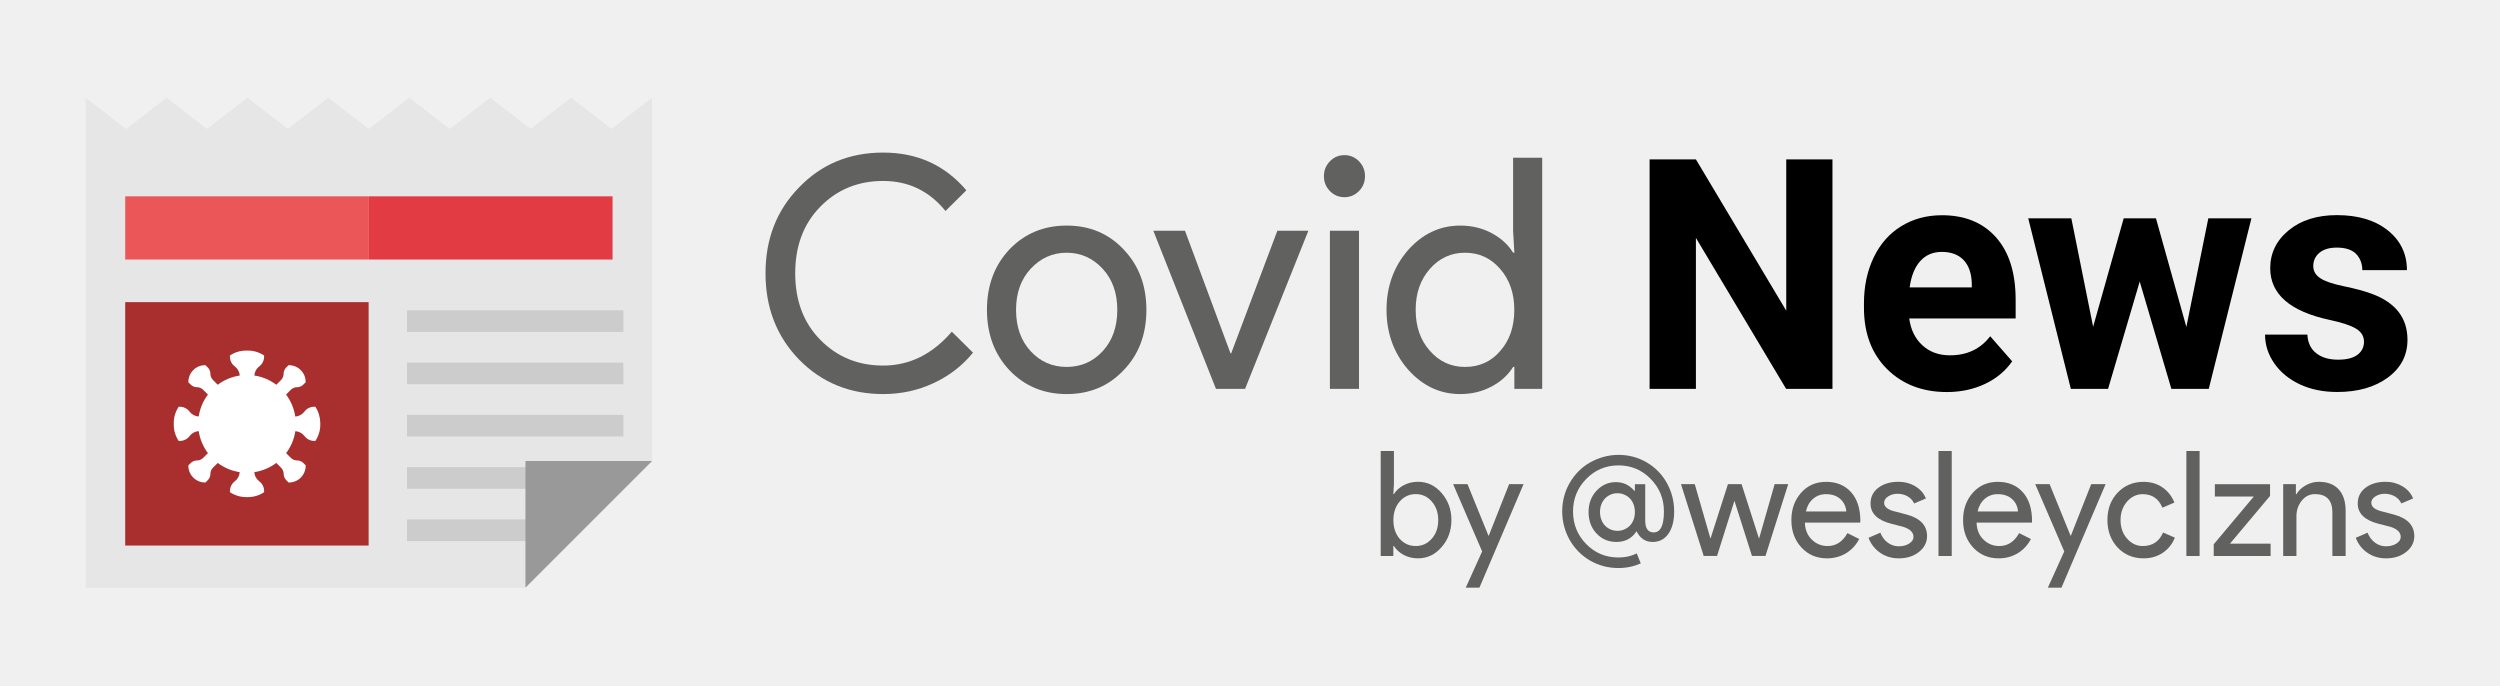
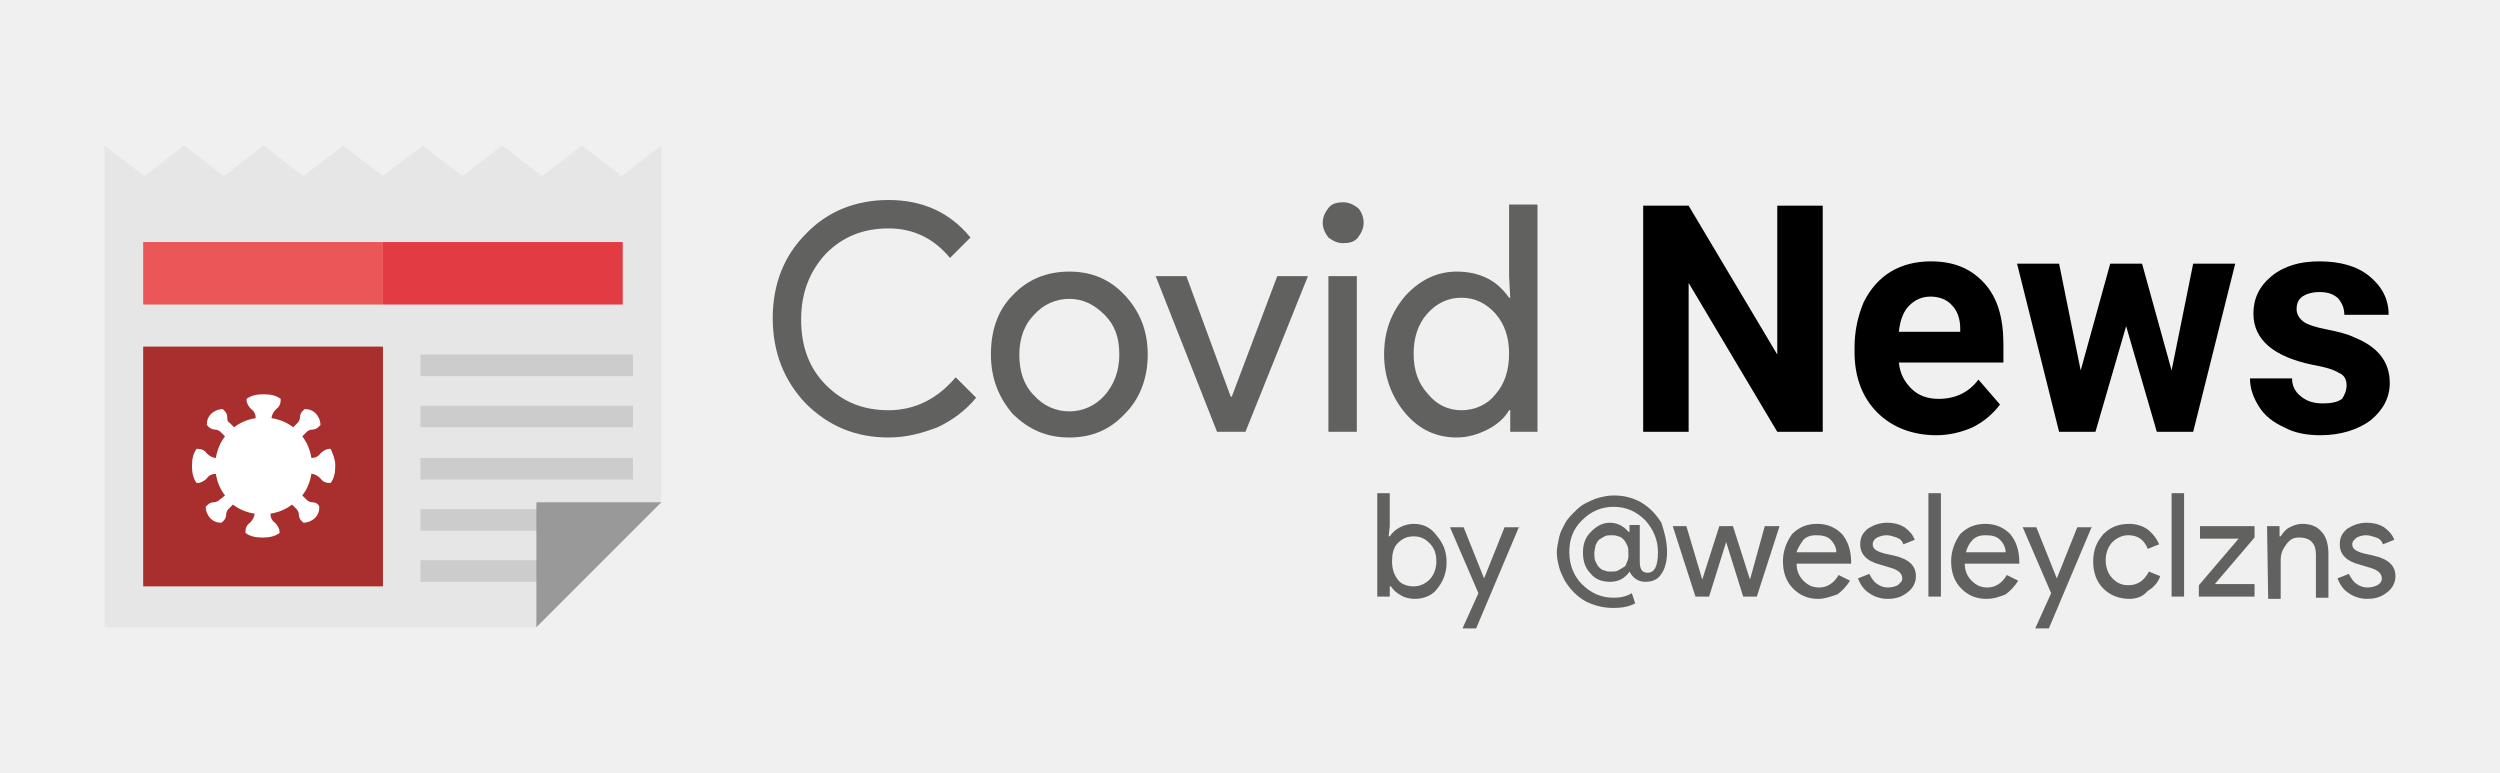
- <svg xmlns="http://www.w3.org/2000/svg" version="1.1" id="Camada_1" x="0px" y="0px" viewBox="0 0 458.81 125.79" style="enable-background:new 0 0 458.81 125.79;" xml:space="preserve">
+ <svg xmlns="http://www.w3.org/2000/svg" version="1.1" id="Camada_1" x="0px" y="0px" viewBox="0 0 220 68" style="enable-background:new 0 0 220 68;" xml:space="preserve">
  <style type="text/css">
	.st0{fill:#616160;}
	.st1{fill:#E7E6E6;}
	.st2{fill:#A92E2E;}
	.st3{fill:#EB5758;}
	.st4{fill:#E33B44;}
	.st5{fill:#CDCCCC;}
	.st6{fill:#9A9999;}
	.st7{fill:#FFFFFF;}
</style>
  <g>
    <g>
      <g>
        <g>
-           <path class="st0" d="M162.08,72.32c-6.15,0-11.3-2.11-15.44-6.34c-4.1-4.23-6.15-9.5-6.15-15.82c0-6.32,2.05-11.57,6.15-15.76      c4.1-4.27,9.25-6.4,15.44-6.4c6.27,0,11.36,2.31,15.27,6.93l-3.83,3.79c-2.98-3.67-6.79-5.51-11.44-5.51      c-4.61,0-8.46,1.58-11.55,4.74c-3.06,3.12-4.59,7.19-4.59,12.2c0,5.02,1.53,9.08,4.59,12.2c3.1,3.16,6.95,4.74,11.55,4.74      c4.84,0,9.04-2.07,12.6-6.22l3.89,3.85c-1.97,2.41-4.39,4.28-7.26,5.6C168.45,71.66,165.37,72.32,162.08,72.32z" />
-           <path class="st0" d="M181.13,56.86c0-4.46,1.37-8.16,4.12-11.08c2.79-2.92,6.29-4.38,10.51-4.38c4.22,0,7.7,1.46,10.45,4.38      c2.79,2.92,4.18,6.62,4.18,11.08c0,4.5-1.39,8.2-4.18,11.08c-2.75,2.92-6.23,4.38-10.45,4.38c-4.22,0-7.72-1.46-10.51-4.38      C182.5,65.01,181.13,61.32,181.13,56.86z M186.47,56.86c0,3.12,0.89,5.65,2.67,7.58c1.78,1.94,3.99,2.9,6.62,2.9      c2.63,0,4.84-0.97,6.62-2.9c1.78-1.94,2.67-4.46,2.67-7.58c0-3.08-0.89-5.59-2.67-7.52c-1.82-1.97-4.03-2.96-6.62-2.96      c-2.59,0-4.8,0.99-6.62,2.96C187.36,51.27,186.47,53.78,186.47,56.86z" />
-           <path class="st0" d="M228.5,71.37h-5.34l-11.5-29.03h5.81l8.36,22.51h0.12l8.48-22.51h5.69L228.5,71.37z" />
-           <path class="st0" d="M250.51,32.33c0,1.07-0.37,1.98-1.1,2.73c-0.74,0.75-1.63,1.13-2.67,1.13s-1.94-0.38-2.67-1.13      c-0.74-0.75-1.1-1.66-1.1-2.73c0-1.07,0.37-1.97,1.1-2.73c0.73-0.75,1.63-1.13,2.67-1.13s1.94,0.38,2.67,1.13      C250.14,30.35,250.51,31.26,250.51,32.33z M249.41,42.34v29.03h-5.34V42.34H249.41z" />
-           <path class="st0" d="M267.99,72.32c-3.72,0-6.91-1.5-9.58-4.5c-2.63-3.04-3.95-6.69-3.95-10.96s1.32-7.92,3.95-10.96      c2.67-3,5.86-4.5,9.58-4.5c2.09,0,4,0.45,5.72,1.36c1.72,0.91,3.05,2.11,3.98,3.61h0.23l-0.23-4.03V28.95h5.34v42.42h-5.11      v-4.03h-0.23c-0.93,1.5-2.26,2.71-3.98,3.61C271.98,71.87,270.08,72.32,267.99,72.32z M268.86,67.34c2.63,0,4.78-0.97,6.44-2.9      c1.74-1.94,2.61-4.46,2.61-7.58c0-3.04-0.87-5.55-2.61-7.52c-1.7-1.97-3.85-2.96-6.44-2.96c-2.55,0-4.7,0.99-6.44,2.96      c-1.74,1.98-2.61,4.48-2.61,7.52c0,3.08,0.87,5.59,2.61,7.52C264.15,66.36,266.3,67.34,268.86,67.34z" />
+           <path class="st0" d="M78.2,38.5c-2.9,0-5.3-1-7.3-3C69,33.5,68,31,68,28s1-5.5,2.9-7.4c1.9-2,4.4-3,7.3-3c3,0,5.4,1.1,7.2,3.3      l-1.8,1.8c-1.4-1.7-3.2-2.6-5.4-2.6c-2.2,0-4,0.7-5.5,2.2c-1.4,1.5-2.2,3.4-2.2,5.8c0,2.4,0.7,4.3,2.2,5.8      c1.5,1.5,3.3,2.2,5.5,2.2c2.3,0,4.3-1,5.9-2.9l1.8,1.8c-0.9,1.1-2.1,2-3.4,2.6C81.2,38.1,79.8,38.5,78.2,38.5z" />
+           <path class="st0" d="M87.2,31.2c0-2.1,0.6-3.9,1.9-5.2c1.3-1.4,3-2.1,5-2.1c2,0,3.6,0.7,4.9,2.1c1.3,1.4,2,3.1,2,5.2      c0,2.1-0.7,3.9-2,5.2c-1.3,1.4-2.9,2.1-4.9,2.1c-2,0-3.6-0.7-5-2.1C87.9,35,87.2,33.3,87.2,31.2z M89.7,31.2      c0,1.5,0.4,2.7,1.3,3.6c0.8,0.9,1.9,1.4,3.1,1.4c1.2,0,2.3-0.5,3.1-1.4c0.8-0.9,1.3-2.1,1.3-3.6c0-1.5-0.4-2.6-1.3-3.5      c-0.9-0.9-1.9-1.4-3.1-1.4s-2.3,0.5-3.1,1.4C90.2,28.5,89.7,29.7,89.7,31.2z" />
+           <path class="st0" d="M109.6,38h-2.5l-5.4-13.7h2.7l3.9,10.6h0.1l4-10.6h2.7L109.6,38z" />
+           <path class="st0" d="M120,19.6c0,0.5-0.2,0.9-0.5,1.3c-0.3,0.4-0.8,0.5-1.3,0.5s-0.9-0.2-1.3-0.5c-0.3-0.4-0.5-0.8-0.5-1.3      s0.2-0.9,0.5-1.3c0.3-0.4,0.8-0.5,1.3-0.5s0.9,0.2,1.3,0.5C119.8,18.6,120,19.1,120,19.6z M119.4,24.3V38h-2.5V24.3H119.4z" />
+           <path class="st0" d="M128.2,38.5c-1.8,0-3.3-0.7-4.5-2.1c-1.2-1.4-1.9-3.2-1.9-5.2s0.6-3.7,1.9-5.2c1.3-1.4,2.8-2.1,4.5-2.1      c1,0,1.9,0.2,2.7,0.6s1.4,1,1.9,1.7h0.1l-0.1-1.9V18h2.5v20h-2.4v-1.9h-0.1c-0.4,0.7-1.1,1.3-1.9,1.7      C130.1,38.2,129.2,38.5,128.2,38.5z M128.6,36.1c1.2,0,2.3-0.5,3-1.4c0.8-0.9,1.2-2.1,1.2-3.6c0-1.4-0.4-2.6-1.2-3.5      c-0.8-0.9-1.8-1.4-3-1.4c-1.2,0-2.2,0.5-3,1.4c-0.8,0.9-1.2,2.1-1.2,3.5c0,1.5,0.4,2.6,1.2,3.5      C126.4,35.6,127.4,36.1,128.6,36.1z" />
        </g>
        <g>
-           <path d="M336.3,71.37h-8.5l-16.56-27.71v27.71h-8.5V29.25h8.5l16.58,27.77V29.25h8.48V71.37z" />
-           <path d="M357.31,71.95c-4.5,0-8.16-1.41-10.99-4.22c-2.83-2.82-4.24-6.57-4.24-11.25v-0.81c0-3.14,0.6-5.95,1.79-8.43      c1.19-2.48,2.88-4.39,5.06-5.73c2.18-1.34,4.67-2.01,7.47-2.01c4.2,0,7.5,1.35,9.91,4.05c2.41,2.7,3.61,6.53,3.61,11.48v3.41      h-19.53c0.27,2.04,1.06,3.68,2.4,4.92c1.33,1.23,3.02,1.85,5.06,1.85c3.16,0,5.62-1.17,7.4-3.5l4.03,4.6      c-1.23,1.77-2.89,3.16-4.99,4.15S359.86,71.95,357.31,71.95z M356.37,46.23c-1.63,0-2.94,0.56-3.96,1.69      c-1.01,1.12-1.66,2.73-1.94,4.82h11.4v-0.67c-0.04-1.86-0.53-3.3-1.47-4.31S358.11,46.23,356.37,46.23z" />
-           <path d="M401.25,60l4.03-19.93h7.91l-7.83,31.3h-6.86l-5.81-19.7l-5.81,19.7h-6.83l-7.82-31.3h7.91l4,19.9l5.61-19.9h5.92      L401.25,60z" />
-           <path d="M433.85,62.72c0-1.02-0.5-1.83-1.49-2.42s-2.58-1.11-4.78-1.58c-7.29-1.56-10.94-4.73-10.94-9.49      c0-2.78,1.13-5.1,3.39-6.96c2.26-1.86,5.21-2.79,8.86-2.79c3.89,0,7.01,0.94,9.34,2.81c2.33,1.87,3.5,4.3,3.5,7.29h-8.19      c0-1.2-0.38-2.18-1.13-2.97c-0.76-0.78-1.94-1.17-3.54-1.17c-1.38,0-2.45,0.32-3.2,0.95s-1.13,1.45-1.13,2.43      c0,0.93,0.43,1.67,1.29,2.24c0.86,0.57,2.31,1.06,4.35,1.48s3.76,0.88,5.16,1.4c4.33,1.62,6.49,4.43,6.49,8.42      c0,2.85-1.2,5.16-3.6,6.93c-2.4,1.76-5.5,2.65-9.3,2.65c-2.57,0-4.85-0.47-6.85-1.4c-1.99-0.94-3.56-2.22-4.69-3.85      c-1.13-1.63-1.7-3.39-1.7-5.28h7.77c0.08,1.49,0.61,2.62,1.62,3.41c1,0.79,2.34,1.19,4.03,1.19c1.57,0,2.75-0.3,3.56-0.91      C433.45,64.5,433.85,63.71,433.85,62.72z" />
+           <path d="M160.4,38h-4l-7.8-13.1V38h-4V18.1h4l7.8,13.1V18.1h4V38z" />
+           <path d="M170.4,38.3c-2.1,0-3.9-0.7-5.2-2c-1.3-1.3-2-3.1-2-5.3v-0.4c0-1.5,0.3-2.8,0.8-4c0.6-1.2,1.4-2.1,2.4-2.7      c1-0.6,2.2-0.9,3.5-0.9c2,0,3.5,0.6,4.7,1.9s1.7,3.1,1.7,5.4v1.6h-9.2c0.1,1,0.5,1.7,1.1,2.3c0.6,0.6,1.4,0.9,2.4,0.9      c1.5,0,2.7-0.6,3.5-1.7l1.9,2.2c-0.6,0.8-1.4,1.5-2.4,2C172.7,38,171.6,38.3,170.4,38.3z M169.9,26.1c-0.8,0-1.4,0.3-1.9,0.8      c-0.5,0.5-0.8,1.3-0.9,2.3h5.4v-0.3c0-0.9-0.3-1.6-0.7-2C171.4,26.4,170.7,26.1,169.9,26.1z" />
+           <path d="M191.1,32.6l1.9-9.4h3.7L193,38h-3.2l-2.7-9.3l-2.7,9.3h-3.2l-3.7-14.8h3.7l1.9,9.4l2.6-9.4h2.8L191.1,32.6z" />
+           <path d="M206.5,33.9c0-0.5-0.2-0.9-0.7-1.1c-0.5-0.3-1.2-0.5-2.3-0.7c-3.4-0.7-5.2-2.2-5.2-4.5c0-1.3,0.5-2.4,1.6-3.3      s2.5-1.3,4.2-1.3c1.8,0,3.3,0.4,4.4,1.3c1.1,0.9,1.7,2,1.7,3.4h-3.9c0-0.6-0.2-1-0.5-1.4c-0.4-0.4-0.9-0.6-1.7-0.6      c-0.7,0-1.2,0.2-1.5,0.4c-0.4,0.3-0.5,0.7-0.5,1.1c0,0.4,0.2,0.8,0.6,1.1c0.4,0.3,1.1,0.5,2.1,0.7c1,0.2,1.8,0.4,2.4,0.7      c2,0.8,3.1,2.1,3.1,4c0,1.3-0.6,2.4-1.7,3.3c-1.1,0.8-2.6,1.3-4.4,1.3c-1.2,0-2.3-0.2-3.2-0.7c-0.9-0.4-1.7-1-2.2-1.8      c-0.5-0.8-0.8-1.6-0.8-2.5h3.7c0,0.7,0.3,1.2,0.8,1.6c0.5,0.4,1.1,0.6,1.9,0.6c0.7,0,1.3-0.1,1.7-0.4      C206.3,34.8,206.5,34.4,206.5,33.9z" />
        </g>
      </g>
      <g>
-         <path class="st0" d="M260.23,102.47c-0.95,0-1.82-0.21-2.6-0.62s-1.38-0.96-1.81-1.64h-0.11v1.83h-2.32V82.77h2.43v6.08     l-0.11,1.83h0.11c0.42-0.68,1.02-1.23,1.81-1.64c0.78-0.41,1.65-0.62,2.6-0.62c1.7,0,3.15,0.68,4.32,2.04     c1.21,1.38,1.82,3.04,1.82,4.98c0,1.96-0.61,3.62-1.82,4.98C263.38,101.79,261.93,102.47,260.23,102.47z M259.83,100.21     c1.16,0,2.14-0.45,2.93-1.34c0.79-0.88,1.19-2.02,1.19-3.42c0-1.38-0.4-2.52-1.19-3.42c-0.79-0.9-1.77-1.35-2.93-1.35     c-1.18,0-2.16,0.45-2.95,1.35c-0.77,0.9-1.16,2.04-1.16,3.42c0,1.4,0.39,2.55,1.16,3.44     C257.67,99.77,258.66,100.21,259.83,100.21z" />
-         <path class="st0" d="M279.61,88.85l-8.1,19h-2.51l3.01-6.65l-5.33-12.35h2.64l3.85,9.47h0.05l3.74-9.47H279.61z" />
-         <path class="st0" d="M307.25,93.86c0,1.72-0.35,3.08-1.05,4.09s-1.67,1.51-2.9,1.51c-1.32,0-2.3-0.65-2.95-1.96     c-0.86,1.31-2.09,1.96-3.69,1.96c-1.48,0-2.7-0.52-3.67-1.56s-1.45-2.35-1.45-3.93c0-1.56,0.48-2.86,1.45-3.9     c0.98-1.06,2.17-1.59,3.56-1.59c1.35,0,2.48,0.53,3.38,1.59h0.11v-1.21h1.9v6.7c0,1.43,0.52,2.15,1.56,2.15     c1.25,0,1.87-1.28,1.87-3.85c0-2.33-0.81-4.32-2.43-5.97s-3.59-2.48-5.91-2.48c-2.32,0-4.29,0.83-5.91,2.48     c-1.62,1.65-2.43,3.64-2.43,5.97c0,2.35,0.81,4.35,2.43,6c1.6,1.63,3.57,2.45,5.91,2.45c1.27,0,2.38-0.25,3.35-0.75l0.74,1.83     c-1.27,0.57-2.63,0.86-4.09,0.86c-1.88,0-3.62-0.46-5.22-1.37c-1.56-0.92-2.81-2.18-3.74-3.79c-0.46-0.83-0.8-1.68-1.03-2.56     c-0.23-0.88-0.34-1.78-0.34-2.69c0-0.9,0.11-1.78,0.33-2.65s0.56-1.71,1.02-2.52c0.46-0.81,1.01-1.53,1.65-2.18     c0.64-0.65,1.35-1.19,2.14-1.63s1.61-0.78,2.49-1.02c0.88-0.24,1.78-0.36,2.72-0.36c1.86,0,3.58,0.46,5.14,1.37     c1.58,0.92,2.82,2.18,3.72,3.79C306.79,90.23,307.25,91.97,307.25,93.86z M293.64,93.97c0,0.5,0.08,0.96,0.24,1.39     c0.16,0.42,0.38,0.79,0.67,1.09s0.63,0.54,1.02,0.71c0.39,0.17,0.81,0.26,1.27,0.26s0.88-0.08,1.27-0.26     c0.39-0.17,0.73-0.4,1.02-0.7s0.51-0.66,0.67-1.08c0.16-0.42,0.24-0.89,0.24-1.41c0-0.5-0.08-0.97-0.24-1.4s-0.38-0.79-0.67-1.09     s-0.63-0.53-1.02-0.7s-0.81-0.26-1.27-0.26s-0.88,0.08-1.27,0.26s-0.73,0.41-1.02,0.71c-0.29,0.31-0.51,0.67-0.67,1.09     S293.64,93.46,293.64,93.97z" />
-         <path class="st0" d="M328.18,88.85l-4.17,13.18h-2.48l-3.22-10.12l-3.19,10.12h-2.45l-4.17-13.18h2.53l2.87,9.96h0.03l3.19-9.96     h2.5l3.19,9.96h0.03l2.85-9.96H328.18z" />
-         <path class="st0" d="M335.3,102.47c-1.9,0-3.46-0.66-4.69-1.99c-1.23-1.33-1.85-3-1.85-5.03c0-2.01,0.6-3.68,1.79-5.02     c1.19-1.34,2.72-2,4.59-2c1.92,0,3.44,0.63,4.58,1.9c1.13,1.26,1.7,3.04,1.7,5.31l-0.03,0.27h-10.15     c0.03,1.29,0.46,2.33,1.27,3.12c0.81,0.79,1.78,1.18,2.9,1.18c1.55,0,2.76-0.79,3.64-2.37l2.16,1.08     c-0.58,1.11-1.38,1.98-2.41,2.61C337.77,102.15,336.6,102.47,335.3,102.47z M331.43,93.86h7.41c-0.07-0.92-0.44-1.67-1.09-2.27     c-0.66-0.6-1.54-0.9-2.65-0.9c-0.91,0-1.7,0.29-2.36,0.86S331.64,92.89,331.43,93.86z" />
-         <path class="st0" d="M353.66,98.38c0,1.15-0.49,2.12-1.48,2.91c-0.98,0.79-2.22,1.18-3.72,1.18c-1.3,0-2.44-0.35-3.43-1.04     c-0.98-0.69-1.69-1.6-2.11-2.73l2.16-0.94c0.32,0.79,0.78,1.4,1.38,1.84c0.61,0.44,1.27,0.66,1.99,0.66     c0.77,0,1.42-0.17,1.94-0.51c0.52-0.34,0.78-0.74,0.78-1.21c0-0.84-0.63-1.46-1.9-1.86l-2.21-0.57     c-2.51-0.65-3.77-1.88-3.77-3.71c0-1.2,0.48-2.17,1.44-2.89s2.18-1.09,3.68-1.09c1.14,0,2.18,0.28,3.1,0.83     c0.92,0.56,1.57,1.3,1.94,2.23l-2.16,0.92c-0.25-0.56-0.65-0.99-1.2-1.31c-0.55-0.31-1.17-0.47-1.86-0.47     c-0.63,0-1.2,0.16-1.7,0.48c-0.5,0.32-0.75,0.72-0.75,1.18c0,0.75,0.69,1.29,2.08,1.61l1.95,0.51     C352.37,95.07,353.66,96.39,353.66,98.38z" />
-         <path class="st0" d="M358.19,82.77v19.27h-2.43V82.77H358.19z" />
-         <path class="st0" d="M366.81,102.47c-1.9,0-3.46-0.66-4.69-1.99c-1.23-1.33-1.85-3-1.85-5.03c0-2.01,0.6-3.68,1.79-5.02     c1.19-1.34,2.72-2,4.59-2c1.92,0,3.44,0.63,4.58,1.9c1.13,1.26,1.7,3.04,1.7,5.31l-0.03,0.27h-10.15     c0.03,1.29,0.46,2.33,1.27,3.12c0.81,0.79,1.78,1.18,2.9,1.18c1.55,0,2.76-0.79,3.64-2.37l2.16,1.08     c-0.58,1.11-1.38,1.98-2.41,2.61C369.28,102.15,368.12,102.47,366.81,102.47z M362.94,93.86h7.41c-0.07-0.92-0.43-1.67-1.09-2.27     c-0.66-0.6-1.54-0.9-2.65-0.9c-0.91,0-1.7,0.29-2.36,0.86S363.15,92.89,362.94,93.86z" />
-         <path class="st0" d="M386.43,88.85l-8.1,19h-2.5l3.01-6.65l-5.33-12.35h2.64l3.85,9.47h0.05l3.74-9.47H386.43z" />
-         <path class="st0" d="M393.4,102.47c-1.92,0-3.51-0.66-4.77-1.99c-1.25-1.36-1.87-3.04-1.87-5.03c0-2.03,0.62-3.7,1.87-5.03     c1.27-1.33,2.86-1.99,4.77-1.99c1.32,0,2.47,0.34,3.45,1.01s1.72,1.6,2.21,2.79l-2.21,0.94c-0.69-1.65-1.89-2.48-3.61-2.48     c-1.11,0-2.07,0.46-2.88,1.37c-0.79,0.91-1.19,2.04-1.19,3.39c0,1.35,0.4,2.48,1.19,3.39c0.81,0.92,1.77,1.37,2.88,1.37     c1.78,0,3.02-0.82,3.74-2.48l2.16,0.94c-0.47,1.18-1.22,2.11-2.23,2.79C395.9,102.13,394.73,102.47,393.4,102.47z" />
-         <path class="st0" d="M403.68,82.77v19.27h-2.43V82.77H403.68z" />
-         <path class="st0" d="M416.71,102.04h-10.44v-2.15l7.36-8.77h-7.15v-2.26h10.13v2.15l-7.36,8.77h7.46V102.04z" />
-         <path class="st0" d="M419.03,88.85h2.32v1.83h0.11c0.37-0.65,0.94-1.18,1.7-1.61s1.56-0.65,2.39-0.65c1.58,0,2.8,0.46,3.65,1.39     c0.85,0.92,1.28,2.24,1.28,3.94v8.29h-2.43v-8.13c-0.05-2.15-1.12-3.23-3.19-3.23c-0.97,0-1.78,0.4-2.43,1.2     c-0.65,0.8-0.98,1.75-0.98,2.87v7.29h-2.43V88.85z" />
-         <path class="st0" d="M443.08,98.38c0,1.15-0.49,2.12-1.48,2.91c-0.98,0.79-2.22,1.18-3.72,1.18c-1.3,0-2.44-0.35-3.43-1.04     s-1.69-1.6-2.11-2.73l2.16-0.94c0.32,0.79,0.78,1.4,1.38,1.84c0.61,0.44,1.27,0.66,1.99,0.66c0.77,0,1.42-0.17,1.94-0.51     s0.78-0.74,0.78-1.21c0-0.84-0.63-1.46-1.9-1.86l-2.22-0.57c-2.51-0.65-3.77-1.88-3.77-3.71c0-1.2,0.48-2.17,1.44-2.89     c0.96-0.73,2.18-1.09,3.68-1.09c1.14,0,2.17,0.28,3.1,0.83c0.92,0.56,1.57,1.3,1.94,2.23l-2.16,0.92     c-0.25-0.56-0.65-0.99-1.2-1.31c-0.55-0.31-1.17-0.47-1.86-0.47c-0.63,0-1.2,0.16-1.7,0.48c-0.5,0.32-0.75,0.72-0.75,1.18     c0,0.75,0.69,1.29,2.08,1.61l1.95,0.51C441.79,95.07,443.08,96.39,443.08,98.38z" />
+         <path class="st0" d="M124.5,52.7c-0.4,0-0.9-0.1-1.2-0.3c-0.4-0.2-0.7-0.5-0.9-0.8h-0.1v0.9h-1.1v-9.1h1.1v2.9l-0.1,0.9h0.1     c0.2-0.3,0.5-0.6,0.9-0.8c0.4-0.2,0.8-0.3,1.2-0.3c0.8,0,1.5,0.3,2,1c0.6,0.7,0.9,1.4,0.9,2.4c0,0.9-0.3,1.7-0.9,2.4     C126,52.4,125.3,52.7,124.5,52.7z M124.4,51.6c0.5,0,1-0.2,1.4-0.6c0.4-0.4,0.6-1,0.6-1.6c0-0.7-0.2-1.2-0.6-1.6     c-0.4-0.4-0.8-0.6-1.4-0.6c-0.6,0-1,0.2-1.4,0.6c-0.4,0.4-0.5,1-0.5,1.6c0,0.7,0.2,1.2,0.5,1.6C123.3,51.4,123.8,51.6,124.4,51.6     z" />
+         <path class="st0" d="M133.7,46.3l-3.8,9h-1.2l1.4-3.1l-2.5-5.8h1.2l1.8,4.5h0l1.8-4.5H133.7z" />
+         <path class="st0" d="M146.7,48.6c0,0.8-0.2,1.5-0.5,1.9c-0.3,0.5-0.8,0.7-1.4,0.7c-0.6,0-1.1-0.3-1.4-0.9c-0.4,0.6-1,0.9-1.7,0.9     c-0.7,0-1.3-0.2-1.7-0.7c-0.5-0.5-0.7-1.1-0.7-1.9c0-0.7,0.2-1.3,0.7-1.8c0.5-0.5,1-0.8,1.7-0.8c0.6,0,1.2,0.3,1.6,0.8h0.1v-0.6     h0.9v3.2c0,0.7,0.2,1,0.7,1c0.6,0,0.9-0.6,0.9-1.8c0-1.1-0.4-2-1.1-2.8c-0.8-0.8-1.7-1.2-2.8-1.2c-1.1,0-2,0.4-2.8,1.2     c-0.8,0.8-1.1,1.7-1.1,2.8c0,1.1,0.4,2.1,1.1,2.8c0.8,0.8,1.7,1.2,2.8,1.2c0.6,0,1.1-0.1,1.6-0.4l0.3,0.9     c-0.6,0.3-1.2,0.4-1.9,0.4c-0.9,0-1.7-0.2-2.5-0.6c-0.7-0.4-1.3-1-1.8-1.8c-0.2-0.4-0.4-0.8-0.5-1.2c-0.1-0.4-0.2-0.8-0.2-1.3     c0-0.4,0.1-0.8,0.2-1.3s0.3-0.8,0.5-1.2c0.2-0.4,0.5-0.7,0.8-1c0.3-0.3,0.6-0.6,1-0.8s0.8-0.4,1.2-0.5c0.4-0.1,0.8-0.2,1.3-0.2     c0.9,0,1.7,0.2,2.4,0.6c0.7,0.4,1.3,1,1.8,1.8C146.5,46.9,146.7,47.7,146.7,48.6z M140.3,48.7c0,0.2,0,0.5,0.1,0.7     c0.1,0.2,0.2,0.4,0.3,0.5c0.1,0.1,0.3,0.3,0.5,0.3c0.2,0.1,0.4,0.1,0.6,0.1s0.4,0,0.6-0.1c0.2-0.1,0.3-0.2,0.5-0.3     s0.2-0.3,0.3-0.5c0.1-0.2,0.1-0.4,0.1-0.7c0-0.2,0-0.5-0.1-0.7c-0.1-0.2-0.2-0.4-0.3-0.5c-0.1-0.1-0.3-0.3-0.5-0.3     c-0.2-0.1-0.4-0.1-0.6-0.1s-0.4,0-0.6,0.1c-0.2,0.1-0.3,0.2-0.5,0.3c-0.1,0.1-0.2,0.3-0.3,0.5C140.4,48.2,140.3,48.4,140.3,48.7z     " />
+         <path class="st0" d="M156.6,46.3l-2,6.2h-1.2l-1.5-4.8l-1.5,4.8h-1.2l-2-6.2h1.2l1.4,4.7h0l1.5-4.7h1.2l1.5,4.7h0l1.3-4.7H156.6z     " />
+         <path class="st0" d="M160,52.7c-0.9,0-1.6-0.3-2.2-0.9c-0.6-0.6-0.9-1.4-0.9-2.4c0-0.9,0.3-1.7,0.8-2.4c0.6-0.6,1.3-0.9,2.2-0.9     c0.9,0,1.6,0.3,2.2,0.9c0.5,0.6,0.8,1.4,0.8,2.5l0,0.1h-4.8c0,0.6,0.2,1.1,0.6,1.5s0.8,0.6,1.4,0.6c0.7,0,1.3-0.4,1.7-1.1l1,0.5     c-0.3,0.5-0.7,0.9-1.1,1.2C161.1,52.5,160.6,52.7,160,52.7z M158.1,48.6h3.5c0-0.4-0.2-0.8-0.5-1.1c-0.3-0.3-0.7-0.4-1.3-0.4     c-0.4,0-0.8,0.1-1.1,0.4C158.5,47.8,158.2,48.2,158.1,48.6z" />
+         <path class="st0" d="M168.6,50.7c0,0.5-0.2,1-0.7,1.4c-0.5,0.4-1,0.6-1.8,0.6c-0.6,0-1.2-0.2-1.6-0.5c-0.5-0.3-0.8-0.8-1-1.3     l1-0.4c0.2,0.4,0.4,0.7,0.7,0.9c0.3,0.2,0.6,0.3,0.9,0.3c0.4,0,0.7-0.1,0.9-0.2c0.2-0.2,0.4-0.3,0.4-0.6c0-0.4-0.3-0.7-0.9-0.9     l-1-0.3c-1.2-0.3-1.8-0.9-1.8-1.8c0-0.6,0.2-1,0.7-1.4c0.5-0.3,1-0.5,1.7-0.5c0.5,0,1,0.1,1.5,0.4c0.4,0.3,0.7,0.6,0.9,1.1     l-1,0.4c-0.1-0.3-0.3-0.5-0.6-0.6c-0.3-0.1-0.6-0.2-0.9-0.2c-0.3,0-0.6,0.1-0.8,0.2s-0.4,0.3-0.4,0.6c0,0.4,0.3,0.6,1,0.8     l0.9,0.2C168,49.2,168.6,49.8,168.6,50.7z" />
+         <path class="st0" d="M170.8,43.4v9.1h-1.1v-9.1H170.8z" />
+         <path class="st0" d="M174.8,52.7c-0.9,0-1.6-0.3-2.2-0.9c-0.6-0.6-0.9-1.4-0.9-2.4c0-0.9,0.3-1.7,0.8-2.4     c0.6-0.6,1.3-0.9,2.2-0.9c0.9,0,1.6,0.3,2.2,0.9c0.5,0.6,0.8,1.4,0.8,2.5l0,0.1h-4.8c0,0.6,0.2,1.1,0.6,1.5     c0.4,0.4,0.8,0.6,1.4,0.6c0.7,0,1.3-0.4,1.7-1.1l1,0.5c-0.3,0.5-0.7,0.9-1.1,1.2C176,52.5,175.5,52.7,174.8,52.7z M173,48.6h3.5     c0-0.4-0.2-0.8-0.5-1.1c-0.3-0.3-0.7-0.4-1.3-0.4c-0.4,0-0.8,0.1-1.1,0.4S173.1,48.2,173,48.6z" />
+         <path class="st0" d="M184.1,46.3l-3.8,9h-1.2l1.4-3.1l-2.5-5.8h1.2l1.8,4.5h0l1.8-4.5H184.1z" />
+         <path class="st0" d="M187.4,52.7c-0.9,0-1.7-0.3-2.3-0.9c-0.6-0.6-0.9-1.4-0.9-2.4c0-1,0.3-1.7,0.9-2.4c0.6-0.6,1.3-0.9,2.3-0.9     c0.6,0,1.2,0.2,1.6,0.5s0.8,0.8,1,1.3l-1,0.4c-0.3-0.8-0.9-1.2-1.7-1.2c-0.5,0-1,0.2-1.4,0.6c-0.4,0.4-0.6,1-0.6,1.6     c0,0.6,0.2,1.2,0.6,1.6c0.4,0.4,0.8,0.6,1.4,0.6c0.8,0,1.4-0.4,1.8-1.2l1,0.4c-0.2,0.6-0.6,1-1.1,1.3     C188.6,52.5,188,52.7,187.4,52.7z" />
+         <path class="st0" d="M192.2,43.4v9.1h-1.1v-9.1H192.2z" />
+         <path class="st0" d="M198.4,52.5h-4.9v-1l3.5-4.1h-3.4v-1.1h4.8v1l-3.5,4.1h3.5V52.5z" />
+         <path class="st0" d="M199.5,46.3h1.1v0.9h0.1c0.2-0.3,0.4-0.6,0.8-0.8s0.7-0.3,1.1-0.3c0.7,0,1.3,0.2,1.7,0.7     c0.4,0.4,0.6,1.1,0.6,1.9v3.9h-1.1v-3.8c0-1-0.5-1.5-1.5-1.5c-0.5,0-0.8,0.2-1.1,0.6c-0.3,0.4-0.5,0.8-0.5,1.4v3.4h-1.1     L199.5,46.3L199.5,46.3z" />
+         <path class="st0" d="M210.8,50.7c0,0.5-0.2,1-0.7,1.4c-0.5,0.4-1,0.6-1.8,0.6c-0.6,0-1.2-0.2-1.6-0.5c-0.5-0.3-0.8-0.8-1-1.3     l1-0.4c0.2,0.4,0.4,0.7,0.7,0.9c0.3,0.2,0.6,0.3,0.9,0.3c0.4,0,0.7-0.1,0.9-0.2s0.4-0.3,0.4-0.6c0-0.4-0.3-0.7-0.9-0.9l-1-0.3     c-1.2-0.3-1.8-0.9-1.8-1.8c0-0.6,0.2-1,0.7-1.4c0.5-0.3,1-0.5,1.7-0.5c0.5,0,1,0.1,1.5,0.4c0.4,0.3,0.7,0.6,0.9,1.1l-1,0.4     c-0.1-0.3-0.3-0.5-0.6-0.6c-0.3-0.1-0.6-0.2-0.9-0.2c-0.3,0-0.6,0.1-0.8,0.2c-0.2,0.2-0.4,0.3-0.4,0.6c0,0.4,0.3,0.6,1,0.8     l0.9,0.2C210.2,49.2,210.8,49.8,210.8,50.7z" />
      </g>
    </g>
    <g>
-       <path class="st1" d="M96.43,97.31v10.54h-80.7V17.94l7.42,5.73l7.42-5.73L38,23.66l7.42-5.73l7.42,5.73l7.42-5.73l7.43,5.73    l7.42-5.73l7.42,5.73l7.43-5.73l7.42,5.73l7.42-5.73l7.43,5.73l7.43-5.73V84.6H96.43v3.11V97.31z" />
-       <rect x="22.98" y="55.45" class="st2" width="44.67" height="44.67" />
-       <rect x="22.98" y="36.03" class="st3" width="44.72" height="11.6" />
-       <rect x="67.7" y="36.03" class="st4" width="44.72" height="11.6" />
-       <rect x="74.7" y="56.95" class="st5" width="39.71" height="3.97" />
-       <rect x="74.7" y="66.55" class="st5" width="39.71" height="3.97" />
-       <rect x="74.7" y="76.14" class="st5" width="39.71" height="3.97" />
-       <rect x="74.7" y="85.73" class="st5" width="23.71" height="3.97" />
-       <rect x="74.7" y="95.33" class="st5" width="23.71" height="3.97" />
-       <polygon class="st6" points="119.68,84.6 96.43,107.85 96.43,97.31 96.43,87.72 96.43,84.6   " />
-       <path class="st7" d="M57.87,74.65h-0.22c-0.71,0-1.37,0.33-1.79,0.9c-0.4,0.53-1.01,0.86-1.67,0.89c-0.23-1.5-0.82-2.87-1.69-4.03    c0,0,0.87-0.87,0.87-0.87c0.3-0.3,0.72-0.48,1.15-0.48s0.84-0.17,1.15-0.48l0.42-0.42v-0.08c0-0.81-0.32-1.59-0.9-2.16    c-0.57-0.57-1.35-0.9-2.16-0.9h-0.08l-0.42,0.42c-0.3,0.3-0.48,0.72-0.48,1.15s-0.17,0.84-0.47,1.15l-0.87,0.87    c-1.16-0.87-2.53-1.47-4.03-1.69c0.04-0.66,0.36-1.27,0.89-1.67c0.56-0.42,0.9-1.09,0.9-1.79v-0.22c-0.88-0.58-1.91-0.9-2.96-0.9    h-0.35c-1.05,0-2.08,0.31-2.96,0.9v0.22c0,0.71,0.33,1.37,0.9,1.79c0.53,0.4,0.86,1.01,0.89,1.67c-1.5,0.23-2.87,0.82-4.03,1.69    l-0.87-0.87c-0.3-0.3-0.48-0.72-0.48-1.15s-0.17-0.84-0.48-1.15l-0.42-0.42h-0.08c-0.81,0-1.59,0.32-2.16,0.9    c-0.57,0.57-0.9,1.35-0.9,2.16v0.08l0.42,0.42c0.3,0.3,0.72,0.48,1.15,0.48s0.84,0.17,1.15,0.48l0.87,0.87    c-0.87,1.16-1.47,2.53-1.69,4.03c-0.66-0.04-1.27-0.36-1.67-0.89c-0.42-0.56-1.09-0.9-1.79-0.9h-0.22    c-0.58,0.88-0.9,1.91-0.9,2.96v0.35c0,1.05,0.31,2.08,0.9,2.96h0.22c0.71,0,1.37-0.33,1.79-0.9c0.4-0.53,1.01-0.86,1.67-0.89    c0.23,1.5,0.82,2.87,1.69,4.03c0,0-0.87,0.87-0.87,0.87c-0.3,0.3-0.72,0.48-1.15,0.48s-0.84,0.17-1.15,0.48l-0.42,0.42v0.08    c0,0.81,0.32,1.59,0.9,2.16c0.57,0.57,1.35,0.9,2.16,0.9h0.08l0.42-0.42c0.3-0.3,0.48-0.72,0.48-1.15s0.17-0.84,0.48-1.15    l0.87-0.87c1.16,0.87,2.53,1.47,4.03,1.69c-0.04,0.66-0.36,1.27-0.89,1.67c-0.56,0.42-0.9,1.09-0.9,1.79v0.22    c0.88,0.58,1.91,0.9,2.96,0.9h0.35c1.05,0,2.08-0.31,2.96-0.9v-0.22c0-0.71-0.33-1.37-0.9-1.79c-0.53-0.4-0.86-1.01-0.89-1.67    c1.5-0.23,2.87-0.82,4.03-1.69l0.87,0.87c0.3,0.3,0.48,0.72,0.48,1.15s0.17,0.84,0.48,1.15l0.42,0.42h0.08    c0.81,0,1.59-0.32,2.16-0.9c0.57-0.57,0.9-1.35,0.9-2.16V85.4l-0.42-0.42c-0.3-0.3-0.72-0.48-1.15-0.48s-0.84-0.17-1.15-0.47    l-0.87-0.87c0.87-1.16,1.47-2.53,1.69-4.03c0.66,0.04,1.27,0.36,1.67,0.89c0.42,0.56,1.09,0.9,1.79,0.9h0.22    c0.58-0.88,0.9-1.91,0.9-2.96v-0.35C58.76,76.55,58.45,75.52,57.87,74.65z" />
+       <path class="st1" d="M47.2,50.2v5H9.2V12.8l3.5,2.7l3.5-2.7l3.5,2.7l3.5-2.7l3.5,2.7l3.5-2.7l3.5,2.7l3.5-2.7l3.5,2.7l3.5-2.7    l3.5,2.7l3.5-2.7l3.5,2.7l3.5-2.7v31.5h-11v1.5V50.2z" />
+       <rect x="12.6" y="30.5" class="st2" width="21.1" height="21.1" />
+       <rect x="12.6" y="21.3" class="st3" width="21.1" height="5.5" />
+       <rect x="33.7" y="21.3" class="st4" width="21.1" height="5.5" />
+       <rect x="37" y="31.2" class="st5" width="18.7" height="1.9" />
+       <rect x="37" y="35.7" class="st5" width="18.7" height="1.9" />
+       <rect x="37" y="40.3" class="st5" width="18.7" height="1.9" />
+       <rect x="37" y="44.8" class="st5" width="11.2" height="1.9" />
+       <rect x="37" y="49.3" class="st5" width="11.2" height="1.9" />
+       <polygon class="st6" points="58.2,44.2 47.2,55.2 47.2,50.2 47.2,45.7 47.2,44.2   " />
+       <path class="st7" d="M29.1,39.5h-0.1c-0.3,0-0.6,0.2-0.8,0.4c-0.2,0.3-0.5,0.4-0.8,0.4c-0.1-0.7-0.4-1.4-0.8-1.9l0.4-0.4    c0.1-0.1,0.3-0.2,0.5-0.2c0.2,0,0.4-0.1,0.5-0.2l0.2-0.2v0c0-0.4-0.2-0.8-0.4-1c-0.3-0.3-0.6-0.4-1-0.4h0l-0.2,0.2    c-0.1,0.1-0.2,0.3-0.2,0.5s-0.1,0.4-0.2,0.5l-0.4,0.4c-0.5-0.4-1.2-0.7-1.9-0.8c0-0.3,0.2-0.6,0.4-0.8c0.3-0.2,0.4-0.5,0.4-0.8    v-0.1c-0.4-0.3-0.9-0.4-1.4-0.4h-0.2c-0.5,0-1,0.1-1.4,0.4v0.1c0,0.3,0.2,0.6,0.4,0.8c0.3,0.2,0.4,0.5,0.4,0.8    c-0.7,0.1-1.4,0.4-1.9,0.8l-0.4-0.4C20,37.1,20,36.9,20,36.7s-0.1-0.4-0.2-0.5l-0.2-0.2h0c-0.4,0-0.8,0.2-1,0.4    c-0.3,0.3-0.4,0.6-0.4,1v0l0.2,0.2c0.1,0.1,0.3,0.2,0.5,0.2s0.4,0.1,0.5,0.2l0.4,0.4c-0.4,0.5-0.7,1.2-0.8,1.9    c-0.3,0-0.6-0.2-0.8-0.4c-0.2-0.3-0.5-0.4-0.8-0.4h-0.1c-0.3,0.4-0.4,0.9-0.4,1.4v0.2c0,0.5,0.1,1,0.4,1.4h0.1    c0.3,0,0.6-0.2,0.8-0.4c0.2-0.3,0.5-0.4,0.8-0.4c0.1,0.7,0.4,1.4,0.8,1.9L19.3,44c-0.1,0.1-0.3,0.2-0.5,0.2s-0.4,0.1-0.5,0.2    l-0.2,0.2v0c0,0.4,0.2,0.8,0.4,1c0.3,0.3,0.6,0.4,1,0.4h0l0.2-0.2c0.1-0.1,0.2-0.3,0.2-0.5s0.1-0.4,0.2-0.5l0.4-0.4    c0.5,0.4,1.2,0.7,1.9,0.8c0,0.3-0.2,0.6-0.4,0.8c-0.3,0.2-0.4,0.5-0.4,0.8v0.1c0.4,0.3,0.9,0.4,1.4,0.4h0.2c0.5,0,1-0.1,1.4-0.4    v-0.1c0-0.3-0.2-0.6-0.4-0.8c-0.3-0.2-0.4-0.5-0.4-0.8c0.7-0.1,1.4-0.4,1.9-0.8l0.4,0.4c0.1,0.1,0.2,0.3,0.2,0.5s0.1,0.4,0.2,0.5    l0.2,0.2h0c0.4,0,0.8-0.2,1-0.4c0.3-0.3,0.4-0.6,0.4-1v0L28,44.4c-0.1-0.1-0.3-0.2-0.5-0.2s-0.4-0.1-0.5-0.2l-0.4-0.4    c0.4-0.5,0.7-1.2,0.8-1.9c0.3,0,0.6,0.2,0.8,0.4c0.2,0.3,0.5,0.4,0.8,0.4h0.1c0.3-0.4,0.4-0.9,0.4-1.4v-0.2    C29.5,40.4,29.3,40,29.1,39.5z" />
    </g>
  </g>
</svg>
